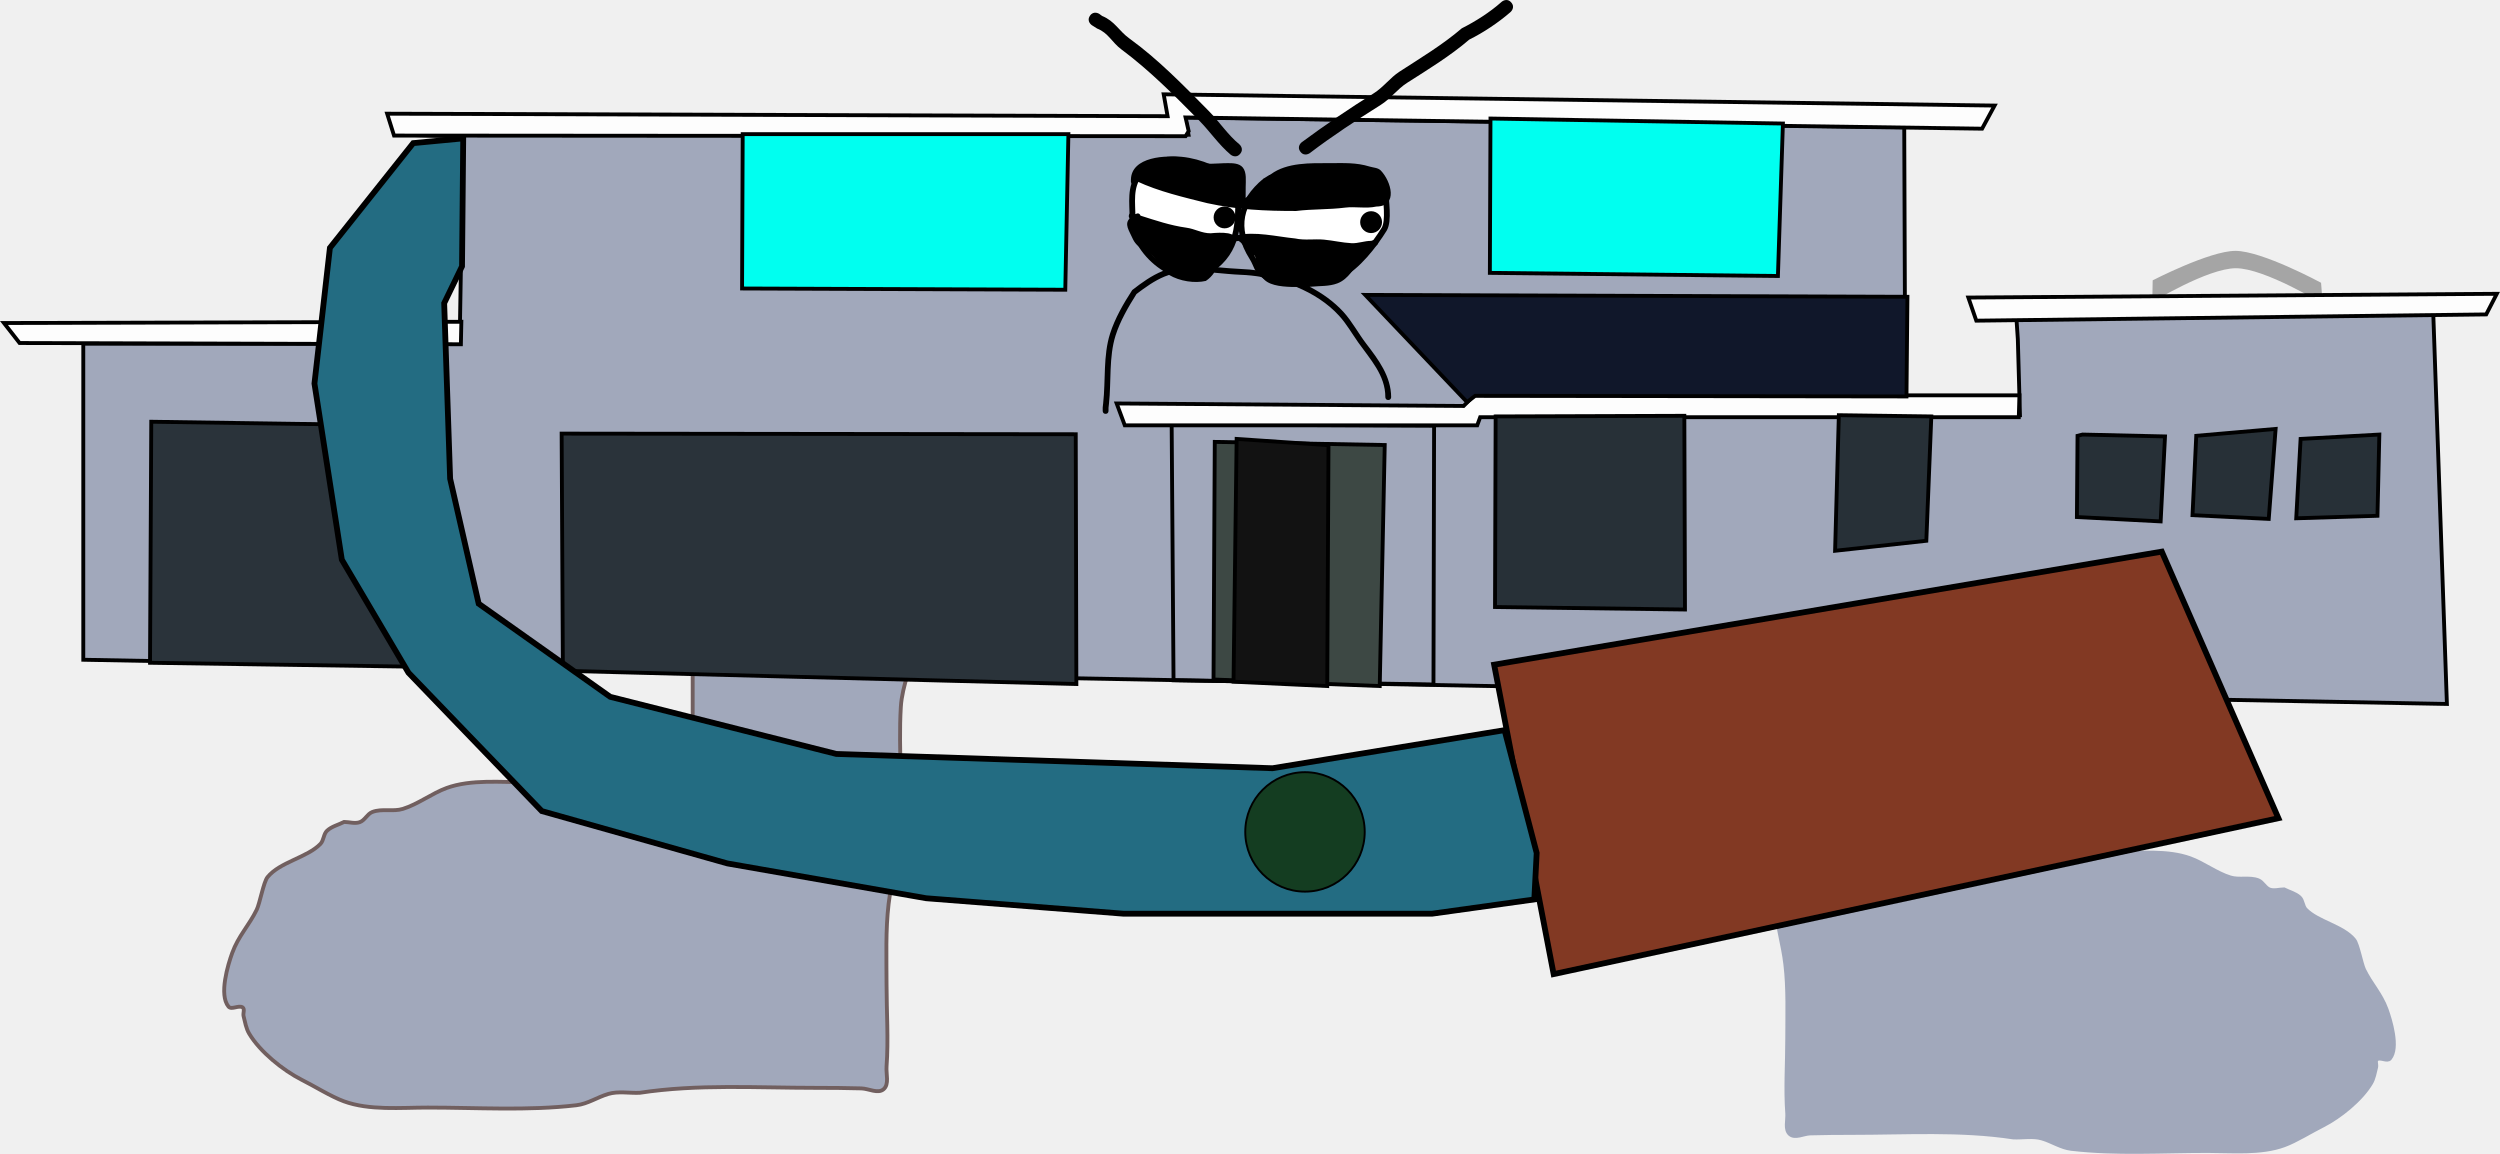
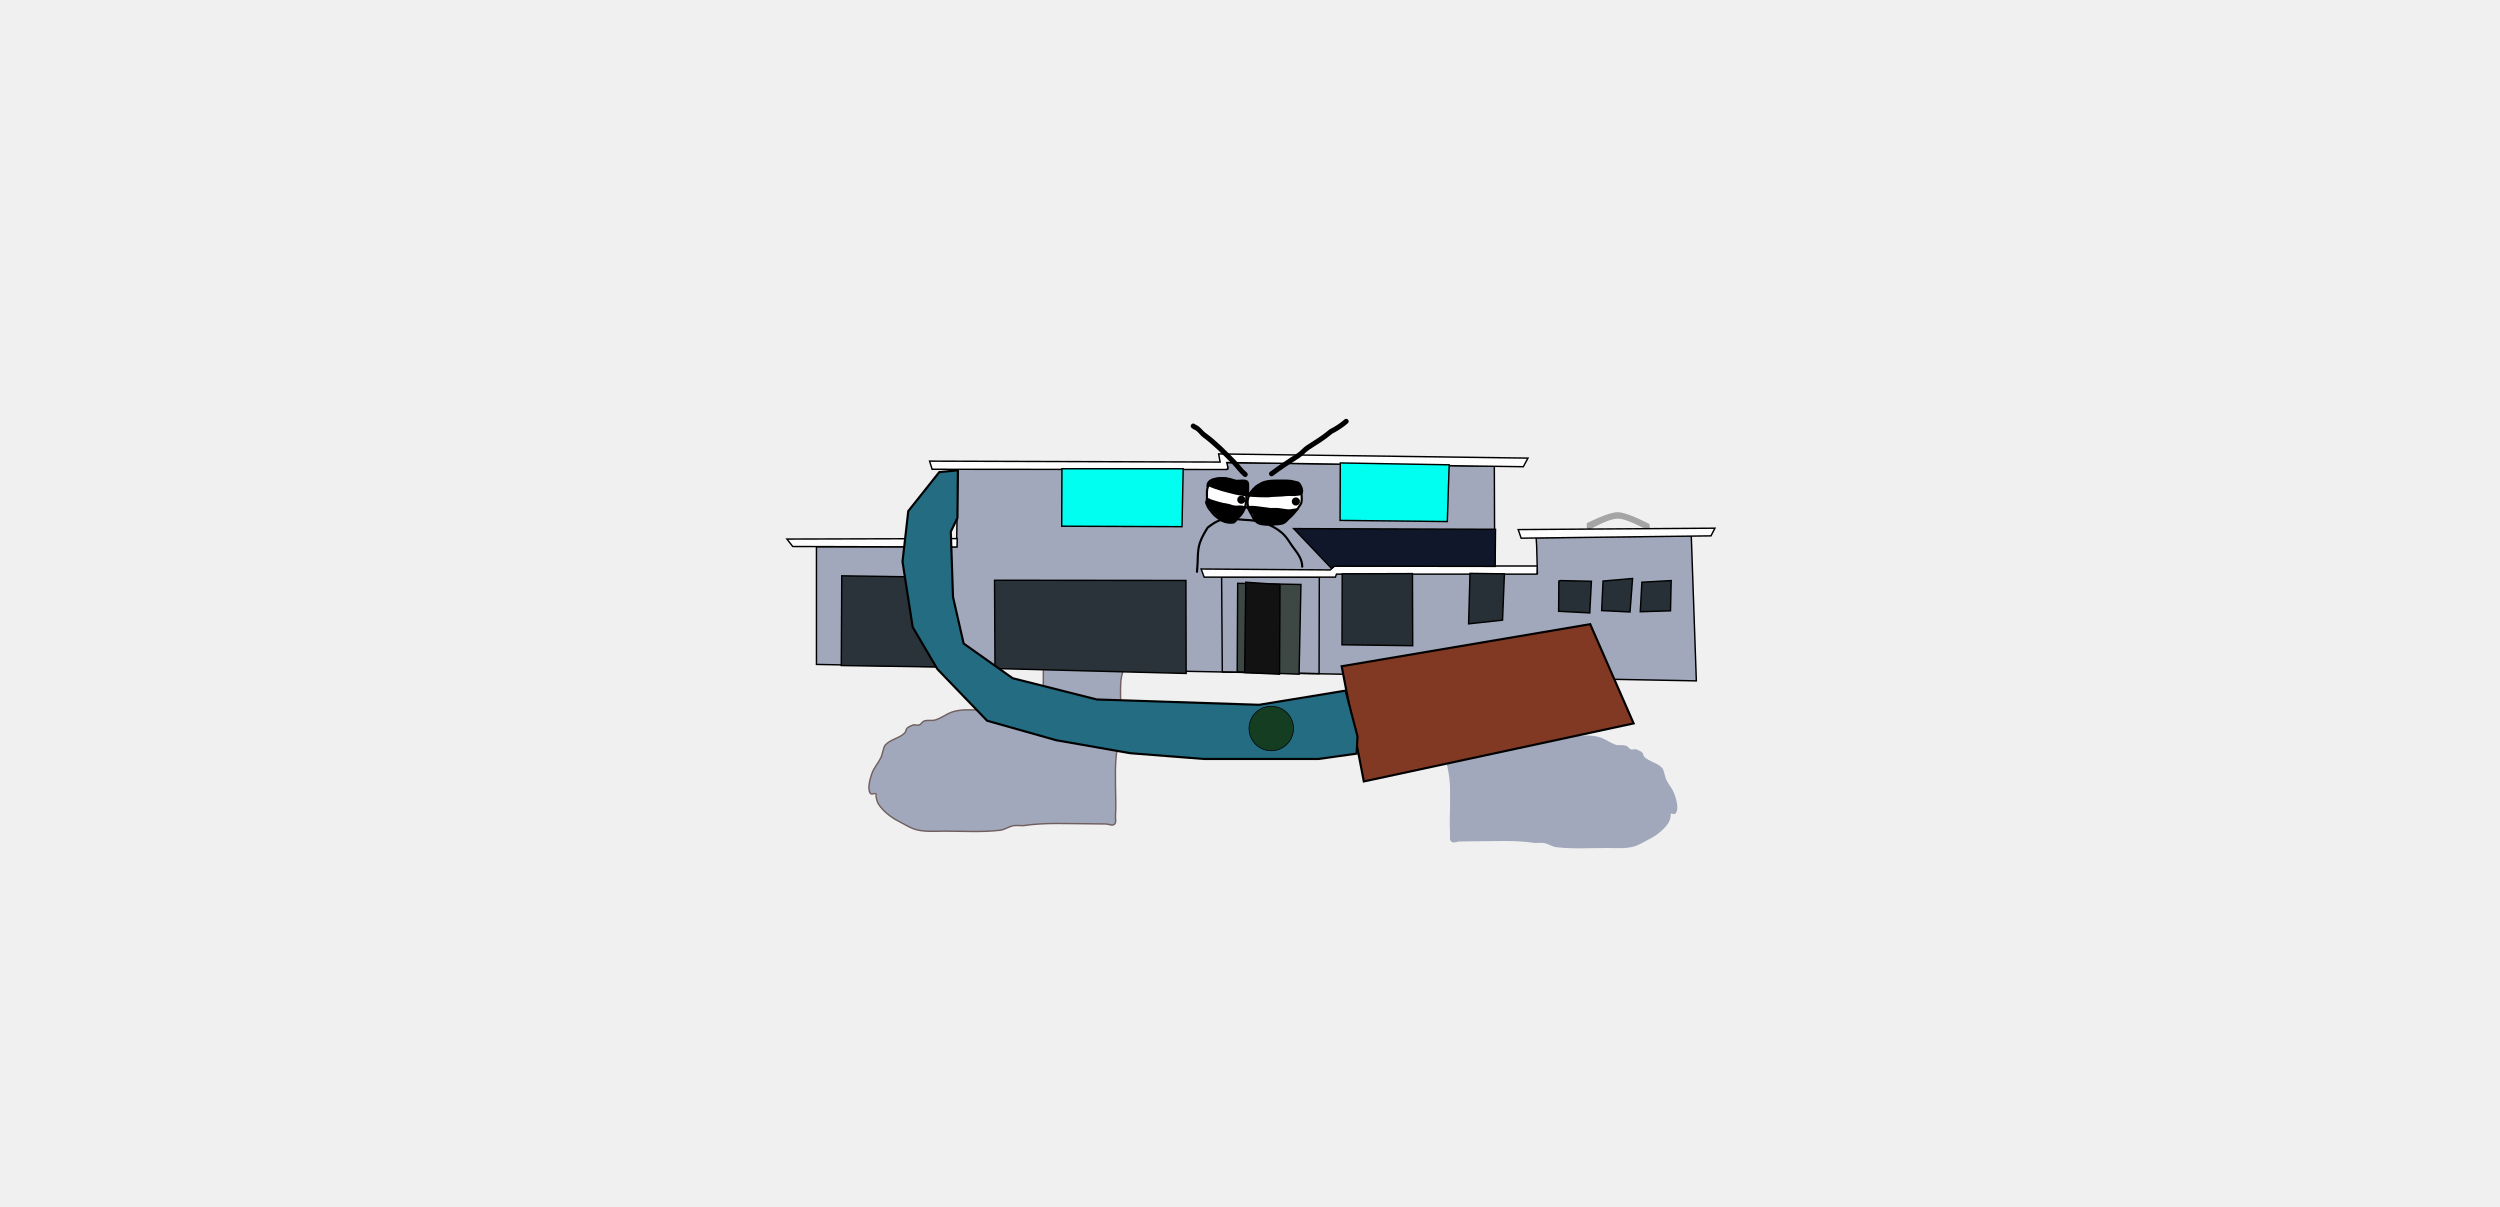
- <svg xmlns="http://www.w3.org/2000/svg" version="1.1" width="645.171" height="297.648" viewBox="0,0,645.171,297.648">
-   <g transform="translate(2.04403,-52.16844)">
+ <svg xmlns="http://www.w3.org/2000/svg" version="1.1" width="1733.093" height="836.336" viewBox="0,0,1733.093,836.336">
+   <g transform="translate(546.5466,238.1682)">
    <g data-paper-data="{&quot;isPaintingLayer&quot;:true}" stroke-linejoin="miter" stroke-miterlimit="10" stroke-dasharray="" stroke-dashoffset="0" style="mix-blend-mode: normal">
      <path d="M237.85,153.836c0.37,-1.327 -0.18,-2.916 0.526,-4.099c0.764,-1.279 2.422,-1.741 3.545,-2.72c0.511,-0.446 1.929,-1.207 1.335,-1.536c-0.778,-0.431 -1.638,0.765 -2.52,0.88c-1.249,0.163 -2.535,0.246 -3.84,0.28c-0.252,4.227 -2.333,6.865 -3.167,10.982c-0.143,0.704 -0.256,1.427 -0.345,2.164c1.899,-1.957 3.713,-3.252 4.465,-5.951zM233.529,178.16c0,13.284 0,26.569 0,39.853c-0.036,5.961 -2.752,10.75 -3.101,16.634c-0.668,11.27 0.653,22.733 -0.298,33.962c-0.477,5.633 -2.187,11.173 -2.849,16.788c-0.811,6.885 -0.536,13.886 -0.536,20.801c0,6.998 0.518,14.222 0,21.199c-0.146,1.963 0.735,4.565 -0.75,5.857c-1.446,1.258 -3.831,-0.149 -5.748,-0.204c-3.91,-0.111 -7.822,-0.142 -11.733,-0.142c-15.113,0 -30.537,-1.009 -45.483,1.279c-2.697,0.118 -5.504,-0.471 -8.093,0.293c-2.785,0.822 -5.326,2.576 -8.21,2.914c-12.596,1.478 -25.72,0.601 -38.38,0.601c-6.907,0 -15.084,0.805 -21.676,-1.625c-3.354,-1.237 -7.635,-3.935 -10.938,-5.583c-4.706,-2.394 -10.693,-7.192 -13.478,-11.88c-0.808,-1.359 -1.06,-2.985 -1.445,-4.518c-0.183,-0.732 0.385,-1.846 -0.253,-2.248c-1.024,-0.647 -2.853,0.726 -3.63,-0.205c-2.521,-3.023 -0.134,-10.827 0.956,-13.839c1.581,-4.371 4.363,-7.132 6.329,-11.18c0.788,-1.621 1.768,-7.134 2.776,-8.38c3.175,-3.927 10.308,-5.077 13.666,-8.588c0.879,-0.919 0.78,-2.544 1.712,-3.408c1.21,-1.122 2.936,-1.507 4.404,-2.26c1.342,0.021 2.759,0.508 4.025,0.063c1.303,-0.459 1.931,-2.106 3.215,-2.613c2.47,-0.974 5.389,-0.026 7.924,-0.816c3.926,-1.224 7.498,-4.008 11.271,-5.388c6.254,-2.288 14.148,-1.478 20.688,-1.478c11.871,0 23.742,0 35.614,0c2.175,0 4.637,1.41 6.517,0.317c1.21,-0.704 0.692,-5.677 0.691,-5.828c-0.03,-4.239 0,-8.48 0,-12.719c0,-18.655 0,-37.31 0,-55.964c0,-5.43 1.42,-12.931 0.057,-18.168c-0.697,-2.679 -1.735,-5.35 -1.753,-8.119c-0.009,-1.371 -0.115,-9.138 0.502,-9.85c2.167,-2.501 10.404,-1.57 13.468,-1.597c11.876,-0.105 23.758,-0 35.634,-0c5.289,0 10.841,-0.455 16.111,0c2.001,0.173 4.896,-0.823 5.959,0.88c1.173,1.879 -0.317,4.547 -1.346,6.508c-0.622,1.184 -2.573,1.175 -3.281,2.31c-0.561,0.9 0.162,2.161 -0.142,3.177c-1.142,3.827 -2.162,4.19 -4.819,6.72l-0.199,3.093c0,0 -0.219,2.108 -2.328,1.889c-0.742,-0.077 -1.196,-0.388 -1.472,-0.759c0.045,4.157 0.42,8.428 0.42,12.218z" data-paper-data="{&quot;index&quot;:null}" fill="#a1a8bb" fill-rule="nonzero" stroke="#715f5f" stroke-width="1" stroke-linecap="butt" />
      <path d="M453.104,185.977c-0.081,-0.676 -0.185,-1.337 -0.316,-1.982c-0.764,-3.77 -2.67,-6.187 -2.901,-10.058c-1.196,-0.031 -2.373,-0.107 -3.517,-0.256c-0.808,-0.105 -1.595,-1.201 -2.308,-0.806c-0.544,0.301 0.755,0.998 1.223,1.407c1.028,0.897 2.547,1.32 3.247,2.492c0.647,1.083 0.143,2.539 0.482,3.754c0.689,2.472 2.35,3.659 4.09,5.451zM453.356,191.613c-0.253,0.34 -0.669,0.625 -1.348,0.695c-1.931,0.201 -2.132,-1.73 -2.132,-1.73l-0.182,-2.833c-2.433,-2.317 -3.368,-2.65 -4.413,-6.155c-0.278,-0.93 0.384,-2.086 -0.13,-2.91c-0.648,-1.039 -2.436,-1.031 -3.005,-2.116c-0.943,-1.797 -2.307,-4.24 -1.233,-5.961c0.974,-1.56 3.626,-0.648 5.458,-0.806c4.827,-0.417 9.912,0 14.756,0c10.878,0 21.76,-0.096 32.638,0c2.806,0.025 10.351,-0.828 12.335,1.463c0.565,0.652 0.468,7.766 0.46,9.021c-0.016,2.536 -0.966,4.982 -1.605,7.436c-1.249,4.796 0.052,11.667 0.052,16.64c0,17.086 0,34.172 0,51.258c0,3.883 0.028,7.767 0,11.65c-0.001,0.139 -0.476,4.694 0.632,5.338c1.722,1.001 3.977,-0.29 5.969,-0.29c10.873,0 21.746,0 32.619,0c5.99,0 13.22,-0.742 18.948,1.353c3.456,1.264 6.728,3.814 10.324,4.935c2.322,0.724 4.995,-0.144 7.258,0.748c1.177,0.464 1.752,1.973 2.945,2.393c1.159,0.408 2.458,-0.038 3.687,-0.058c1.344,0.69 2.925,1.043 4.033,2.07c0.854,0.792 0.763,2.28 1.568,3.122c3.075,3.216 9.609,4.269 12.517,7.866c0.923,1.141 1.821,6.19 2.542,7.675c1.801,3.708 4.348,6.236 5.797,10.24c0.998,2.759 3.185,9.907 0.875,12.676c-0.711,0.852 -2.386,-0.405 -3.325,0.188c-0.584,0.369 -0.063,1.389 -0.231,2.059c-0.352,1.405 -0.583,2.893 -1.323,4.138c-2.551,4.294 -8.034,8.688 -12.345,10.881c-3.025,1.509 -6.946,3.98 -10.018,5.113c-6.037,2.226 -13.527,1.488 -19.853,1.488c-11.595,-0 -23.615,0.803 -35.152,-0.551c-2.642,-0.31 -4.969,-1.916 -7.52,-2.669c-2.371,-0.7 -4.942,-0.16 -7.413,-0.268c-13.689,-2.096 -27.817,-1.171 -41.658,-1.172c-3.582,-0 -7.165,0.029 -10.747,0.13c-1.755,0.05 -3.94,1.339 -5.264,0.187c-1.36,-1.183 -0.553,-3.567 -0.687,-5.365c-0.474,-6.39 0,-13.006 0,-19.416c0,-6.334 0.251,-12.746 -0.491,-19.052c-0.606,-5.143 -2.172,-10.217 -2.609,-15.376c-0.871,-10.285 0.339,-20.784 -0.273,-31.106c-0.319,-5.39 -2.807,-9.776 -2.84,-15.236c0,-12.167 0,-24.335 0,-36.502c0,-3.471 0.343,-7.383 0.384,-11.19z" data-paper-data="{&quot;index&quot;:null}" fill="#a1a8bb" fill-rule="nonzero" stroke="#a1a8bb" stroke-width="1" stroke-linecap="butt" />
      <path d="M415.56,129.591v0.715h-0.715z" data-paper-data="{&quot;index&quot;:null}" fill="#000000" fill-rule="nonzero" stroke="none" stroke-width="1" stroke-linecap="butt" opacity="0.966" />
-       <path d="M447.273,141.037h0.715z" data-paper-data="{&quot;index&quot;:null}" fill="#000000" fill-rule="nonzero" stroke="none" stroke-width="1" stroke-linecap="butt" opacity="0.966" />
+       <path d="M447.988,141.037h-0.715z" data-paper-data="{&quot;index&quot;:null}" fill="#000000" fill-rule="nonzero" stroke="none" stroke-width="1" stroke-linecap="butt" opacity="0.966" />
      <path d="M479.463,240.23l2.146,0.477l-0.477,1.669l-1.311,0.477l-0.835,-1.311z" data-paper-data="{&quot;index&quot;:null}" fill="#fe00ff" fill-rule="evenodd" stroke="none" stroke-width="1" stroke-linecap="butt" opacity="0.004" />
      <path d="M553.39,130.143l0.104,-5.627c0,0 14.716,-7.607 21.363,-7.607c6.887,0 22.093,8.233 22.093,8.233l0.417,5.419c0,0 -14.975,-9.171 -22.405,-9.171c-7.222,0 -21.572,8.754 -21.572,8.754z" data-paper-data="{&quot;index&quot;:null}" fill="#a5a5a5" fill-rule="nonzero" stroke="#000000" stroke-width="0" stroke-linecap="butt" />
      <path d="M19.449,222.43v-81.571h97.125l0.899,-53.436l-17.697,-0.553l180.562,0.138l24.333,-0.069l-0.83,-4.424l185.54,2.489l0.277,74.313h29.587l-0.553,-19.632l-0.346,-5.115l107.563,-1.383l3.516,100.65z" data-paper-data="{&quot;index&quot;:null}" fill="#a1a8bb" fill-rule="nonzero" stroke="#000000" stroke-width="1" stroke-linecap="round" />
      <path d="M36.672,223.211l0.323,-62.204l66.437,0.968l1.29,62.244z" data-paper-data="{&quot;index&quot;:null}" fill="#2a333a" fill-rule="nonzero" stroke="#000000" stroke-width="1" stroke-linecap="round" />
      <path d="M143.221,226.154l-0.323,-62.083l132.672,0.161l0.161,64.461l-131.503,-3.386z" data-paper-data="{&quot;index&quot;:null}" fill="#2a333a" fill-rule="nonzero" stroke="#000000" stroke-width="1" stroke-linecap="round" />
      <path d="M300.807,227.727l-0.484,-66.034l67.727,0.323l-0.161,66.8z" data-paper-data="{&quot;index&quot;:null}" fill="none" fill-rule="nonzero" stroke="#000000" stroke-width="1" stroke-linecap="round" />
      <path d="M311.127,227.525l0.323,-61.317l43.861,0.806l-1.29,62.204z" data-paper-data="{&quot;index&quot;:null}" fill="#3d4844" fill-rule="nonzero" stroke="#000000" stroke-width="1" stroke-linecap="round" />
      <path d="M316.287,228.089l0.806,-62.647l23.704,1.613l-0.323,62.164z" data-paper-data="{&quot;index&quot;:null}" fill="#121212" fill-rule="nonzero" stroke="#000000" stroke-width="1" stroke-linecap="round" />
      <path d="M379.177,161.935h-90.948l-2.096,-5.644l89.537,0.645l2.741,-2.741h140.695l-0.161,5.644h-139.001z" data-paper-data="{&quot;index&quot;:null}" fill="#fdfdfd" fill-rule="nonzero" stroke="#000000" stroke-width="1" stroke-linecap="round" />
      <path d="M505.923,128.958l136.381,-0.968l-2.741,5.321l-131.584,1.613z" data-paper-data="{&quot;index&quot;:null}" fill="#fdfdfd" fill-rule="nonzero" stroke="#000000" stroke-width="1" stroke-linecap="round" />
      <path d="M304.717,86.024l-0.806,1.29l-204.269,-0.161l-1.774,-5.644l201.407,0.645l-1.008,-5.644l214.428,2.903l-3.225,5.966l-205.559,-2.903z" data-paper-data="{&quot;index&quot;:null}" fill="#fdfdfd" fill-rule="nonzero" stroke="#000000" stroke-width="1" stroke-linecap="round" />
      <path d="M273.676,86.79l-0.806,40.152l-83.409,-0.323l0.161,-39.83z" data-paper-data="{&quot;index&quot;:null}" fill="#00fff0" fill-rule="nonzero" stroke="#000000" stroke-width="1" stroke-linecap="round" />
      <path d="M458.07,84.049l-1.29,39.346l-74.338,-0.806l0.161,-39.83z" data-paper-data="{&quot;index&quot;:null}" fill="#00fff0" fill-rule="nonzero" stroke="#000000" stroke-width="1" stroke-linecap="round" />
      <path d="M489.958,154.477l-111.306,-0.161l-2.096,1.613l-26.284,-27.655l139.929,0.484z" data-paper-data="{&quot;index&quot;:null}" fill="#10172a" fill-rule="nonzero" stroke="#000000" stroke-width="1" stroke-linecap="round" />
      <path d="M535.392,164.313l21.286,0.484l-1.129,21.931l-21.608,-1.129l0.161,-20.963z" data-paper-data="{&quot;index&quot;:null}" fill="#273037" fill-rule="nonzero" stroke="#000000" stroke-width="1" stroke-linecap="round" />
      <path d="M585.22,162.862l-1.774,23.221l-19.673,-0.968l0.968,-20.479z" data-paper-data="{&quot;index&quot;:null}" fill="#273037" fill-rule="nonzero" stroke="#000000" stroke-width="1" stroke-linecap="round" />
      <path d="M611.988,164.313l-0.484,20.963l-20.963,0.645l1.129,-20.479z" data-paper-data="{&quot;index&quot;:null}" fill="#273037" fill-rule="nonzero" stroke="#000000" stroke-width="1" stroke-linecap="round" />
      <path d="M496.368,159.637l-1.29,32.09l-23.543,2.58l0.968,-34.992z" data-paper-data="{&quot;index&quot;:null}" fill="#273037" fill-rule="nonzero" stroke="#000000" stroke-width="1" stroke-linecap="round" />
      <path d="M432.632,159.476l0.161,49.989l-49.021,-0.645l0.161,-49.183z" data-paper-data="{&quot;index&quot;:null}" fill="#273037" fill-rule="nonzero" stroke="#000000" stroke-width="1" stroke-linecap="round" />
      <path d="M116.896,141.012l-113.886,-0.323l-4.031,-5.16l118.038,-0.323z" data-paper-data="{&quot;index&quot;:null}" fill="#fdfdfd" fill-rule="nonzero" stroke="#000000" stroke-width="1" stroke-linecap="round" />
      <path d="M321.095,118.643c-4.801,-7.551 -3.124,-14.425 3.376,-19.79c0.078,-0.031 0.122,-0.054 0.122,-0.054l1.23,-0.76c5.954,-0.862 13.115,-1.877 19.109,-1.022c3.465,0.494 7.102,2.475 10.461,3.691c0.218,3.107 1.061,8.53 -0.237,10.63c-2.484,4.019 -6.972,9.837 -11.265,11.874c-5.362,2.14 -14.239,3.426 -19.599,0.134c-2.103,-1.292 -1.925,-2.703 -3.197,-4.703z" data-paper-data="{&quot;noHover&quot;:false,&quot;origItem&quot;:[&quot;Path&quot;,{&quot;applyMatrix&quot;:true,&quot;segments&quot;:[[[289.194,131.60388],[0,0],[0.61847,0.97267]],[[290.73983,133.87831],[-1.02306,-0.6283],[2.60738,1.60128]],[[300.21264,133.80412],[-2.60801,1.0407],[2.08825,-0.99077]],[[305.66653,128.07122],[-1.20826,1.95486],[0.63133,-1.02146]],[[305.78825,122.92616],[0.10594,1.5115],[-1.63383,-0.59116]],[[300.71919,121.15003],[1.68523,0.24023],[-2.91559,-0.41565]],[[291.48142,121.64145],[2.89631,-0.41929],[0,0]],[290.88616,122.00818],[[290.82704,122.03403],[0.03793,-0.01525],[-3.16173,2.6095]],[[289.194,131.60385],[-2.33531,-3.67269],[0,0]]],&quot;closed&quot;:true,&quot;fillColor&quot;:[0,0,0,1]}],&quot;index&quot;:null}" fill="#ffffff" fill-rule="nonzero" stroke="#000000" stroke-width="1.5" stroke-linecap="butt" />
      <path d="M317.757,100.19c-0.24,0.528 -0.238,1.037 -0.238,1.037l0.002,0.894c0,7.747 0.107,14.645 -7.124,19.661c-8.372,5.808 -20.321,-4.814 -20.175,-13.397c0,-3.881 -0.753,-7.875 1.777,-11.145c5.79,-7.484 19.562,-3.077 25.758,2.951z" data-paper-data="{&quot;noHover&quot;:false,&quot;origItem&quot;:[&quot;Path&quot;,{&quot;applyMatrix&quot;:true,&quot;segments&quot;:[[[273.13308,120.85315],[0,0],[-3.35674,-3.26583]],[[259.25756,119.26315],[3.13711,-4.05461],[-1.37074,1.77164]],[[258.30818,125.26701],[0,-2.1024],[-0.0792,4.65011]],[[269.16696,132.48038],[-4.53579,3.14676],[3.9174,-2.71774]],[[273.0029,121.89445],[0,4.1973],[0,0]],[273.0029,121.41265],[[273.13308,120.85314],[-0.13018,0.28622],[0,0]]],&quot;closed&quot;:true,&quot;fillColor&quot;:[0,0,0,1]}],&quot;index&quot;:null}" fill="#ffffff" fill-rule="nonzero" stroke="#000000" stroke-width="1.5" stroke-linecap="butt" />
      <path d="M311.154,108.275c0,-1.559 1.264,-2.823 2.823,-2.823c1.559,0 2.823,1.264 2.823,2.823c0,1.559 -1.264,2.823 -2.823,2.823c-1.559,0 -2.823,-1.264 -2.823,-2.823z" data-paper-data="{&quot;index&quot;:null}" fill="#000000" fill-rule="nonzero" stroke="none" stroke-width="1" stroke-linecap="butt" />
      <path d="M348.971,109.496c0,-1.559 1.264,-2.823 2.823,-2.823c1.559,0 2.823,1.264 2.823,2.823c0,1.559 -1.264,2.823 -2.823,2.823c-1.559,0 -2.823,-1.264 -2.823,-2.823z" data-paper-data="{&quot;index&quot;:null}" fill="#000000" fill-rule="nonzero" stroke="none" stroke-width="1" stroke-linecap="butt" />
      <path d="M279.234,56.242c0.969,-1.453 2.422,-0.484 2.422,-0.484l0.728,0.53c3.288,1.343 4.301,3.837 7.024,5.804c7.406,5.349 13.991,12.127 20.466,18.692c2.755,2.793 4.905,6.142 7.907,8.616c0,0 1.342,1.118 0.224,2.46c-1.118,1.342 -2.46,0.224 -2.46,0.224c-3.09,-2.601 -5.308,-5.959 -8.16,-8.848c-6.375,-6.46 -12.842,-12.976 -20.05,-18.331c-2.446,-1.818 -3.335,-4.238 -6.248,-5.373l-1.368,-0.867c0,0 -1.453,-0.969 -0.484,-2.422z" data-paper-data="{&quot;index&quot;:null}" fill="#000000" fill-rule="nonzero" stroke="none" stroke-width="1" stroke-linecap="butt" />
      <path d="M387.954,52.798c1.15,1.314 -0.164,2.464 -0.164,2.464l-0.166,0.145c-3.053,2.641 -6.838,5.164 -10.497,6.981c-4.956,4.248 -10.523,7.635 -16.06,11.172c-2.512,1.605 -4.2,4.051 -6.769,5.666c-6.155,3.869 -12.589,8.084 -18.304,12.443c0,0 -1.397,1.048 -2.445,-0.349c-1.048,-1.397 0.349,-2.445 0.349,-2.445c5.882,-4.353 12.257,-8.703 18.539,-12.605c2.543,-1.58 4.198,-3.996 6.684,-5.611c5.522,-3.587 11.102,-6.92 16.074,-11.182c3.514,-1.768 7.224,-4.124 10.129,-6.7l0.166,-0.145c0,0 1.314,-1.15 2.464,0.164z" data-paper-data="{&quot;index&quot;:null}" fill="#000000" fill-rule="nonzero" stroke="none" stroke-width="1" stroke-linecap="butt" />
      <path d="M585.94,263.322l-187.039,40.233l-15.356,-79.853l172.297,-29.177z" fill="#823923" fill-rule="nonzero" stroke="#000000" stroke-width="1.5" stroke-linecap="round" />
      <path d="M394.524,272.305l-0.614,11.978l-26.413,3.686h-79.545l-50.983,-3.993l-51.29,-8.983l-47.912,-13.514l-34.398,-35.703l-17.199,-29.177l-7.064,-45.455l3.993,-35.012l21.499,-27.027l12.899,-1.228l-0.307,33.016l-4.607,9.521l1.536,45.301l7.371,32.248l33.937,24.033l58.354,14.742l112.561,3.686l59.889,-9.828z" fill="#236c82" fill-rule="nonzero" stroke="#000000" stroke-width="1.5" stroke-linecap="round" />
      <path d="M292.191,107.615c0.042,0.07 0.072,0.138 0.092,0.202c3.93,1.244 7.675,2.533 11.849,3.112c2.243,0.311 3.941,1.441 6.223,1.443c1.497,-0.136 3.075,-0.236 4.566,0.01c0.438,0.072 1.129,0.398 1.702,0.5c0.082,0.004 0.169,0.014 0.259,0.029c0.095,0.004 0.185,-0.003 0.266,-0.022c4.665,-1.076 10.237,0.338 15.065,0.821c2.418,0.534 4.961,0.07 7.433,0.302c2.369,0.222 4.71,0.794 7.1,0.918c1.659,0.086 3.371,-0.612 5.065,-0.605l0.818,-0.273c0.079,-0.029 0.165,-0.044 0.254,-0.044c0.414,0 0.75,0.336 0.75,0.75c0,0.23 -0.103,0.435 -0.266,0.573l-0.713,0.611l-0.131,-0.153c-1.003,1.134 -2.197,1.986 -3.25,3.225c-1.903,2.239 -3.254,5.172 -6.174,6.281c-2.154,0.818 -4.488,0.634 -6.767,0.862c-0.128,0 -0.262,0.001 -0.401,0.003c3.286,1.689 6.276,3.844 8.692,6.464c2.284,2.5 3.881,5.593 5.947,8.282c3.091,4.024 6.373,8.378 6.397,13.742c0,0 0,0.75 -0.75,0.75c-0.75,0 -0.75,-0.75 -0.75,-0.75c0.029,-5.629 -3.95,-9.81 -6.97,-14.076c-1.631,-2.303 -3.073,-4.862 -4.98,-6.934c-2.917,-3.203 -6.772,-5.669 -10.972,-7.412c-3.043,0.014 -6.529,-0.219 -8.23,-1.805c-0.251,-0.234 -0.467,-0.486 -0.655,-0.754c-1.863,-0.323 -3.714,-0.517 -5.51,-0.583c-2.11,-0.078 -4.46,-0.34 -6.87,-0.544c-0.542,0.796 -1.202,1.515 -2.133,2.124c-2.852,0.669 -6.711,0.109 -9.493,-1.548c-0.38,0.118 -0.752,0.251 -1.116,0.401c-2.684,1.104 -4.983,2.79 -7.285,4.52c-2.076,3.288 -4.234,7.007 -5.409,10.726c-1.751,5.546 -1.07,11.9 -1.7,17.605c-0.039,0.345 -0.077,0.69 -0.116,1.034l0.001,0.815c0,0 -0.005,0.747 -0.75,0.75c-0.75,0 -0.75,-0.75 -0.75,-0.75l0.001,-0.898c0.041,-0.372 0.082,-0.745 0.123,-1.117c0.652,-5.82 -0.029,-12.267 1.772,-17.926c1.245,-3.913 3.489,-7.829 5.725,-11.255c2.451,-1.903 4.947,-3.725 7.845,-4.901c0.064,-0.026 0.128,-0.052 0.193,-0.077c-0.03,-0.027 -0.06,-0.055 -0.09,-0.083c-0.888,-0.829 -1.278,-2.062 -1.942,-2.982c-1.684,-2.332 -4.382,-2.193 -5.798,-5.025c-1.05,-2.36 -2.349,-3.949 -0.82,-5.472c-0.181,-0.135 -0.369,-0.382 -0.244,-0.798c0.216,-0.718 0.934,-0.503 0.934,-0.503c0.273,0.082 0.545,0.165 0.816,0.249l0.118,-0.071c0,0 0.643,-0.386 1.029,0.257zM321.79,118.169c-0.045,-0.004 -0.089,-0.012 -0.131,-0.024l-0.803,-0.201l0.02,-0.078c-0.127,-0.024 -0.25,-0.062 -0.368,-0.119c-0.565,-0.275 -1.74,-2.826 -2.919,-3.411c-0.08,0.013 -0.159,0.026 -0.238,0.04c-0.25,0.044 -0.509,0.067 -0.775,0.073c-0.246,0.279 -0.243,0.752 -0.436,1.023c-0.865,1.214 -2.109,1.986 -2.843,3.339c-0.435,0.802 -0.8,1.582 -1.187,2.319c2.125,0.18 4.194,0.384 6.096,0.454c1.52,0.056 3.073,0.2 4.635,0.432c-0.435,-1.239 -0.64,-2.603 -1.05,-3.849zM283.279,158.966l0.005,-0c-0.002,0 -0.003,0 -0.005,0z" fill="#000000" fill-rule="nonzero" stroke="none" stroke-width="0.5" stroke-linecap="butt" />
      <path d="M290.559,99.767c-0.75,0 -0.75,-0.75 -0.75,-0.75v-0.428c0.06,-6.028 9.162,-6.503 13.574,-5.736c1.091,0.19 1.797,0.735 2.922,0.87c2.943,1.156 5.487,0.539 8.52,0.547c1.256,0.003 2.929,0.01 3.854,1.12c1.056,1.268 0.75,3.533 0.75,5.054c0,0.031 0.005,2.593 -0.014,2.711c-0.005,0.03 -0.012,0.066 -0.023,0.105c0.157,-0.117 0.318,-0.206 0.382,-0.257c2.175,-1.799 3.863,-4.163 6.145,-5.858c4.156,-3.087 10.272,-2.875 15.169,-2.875c3.666,0 6.822,-0.2 10.356,0.89c0.944,0.291 2.137,0.269 2.871,1.035c2.65,2.768 4.532,9.21 -1.155,9.276c-2.69,0.598 -5.413,-0.062 -8.114,0.283c-4.166,0.532 -8.425,0.338 -12.618,0.862c-7.964,0.009 -15.175,-0.323 -22.914,-2.017c-6.033,-1.516 -12.526,-3.002 -18.204,-5.668v0.085c0,0 0,0.75 -0.75,0.75z" fill="#000000" fill-rule="nonzero" stroke="none" stroke-width="0.5" stroke-linecap="butt" />
      <path d="M319.321,266.857c0,-8.512 6.9,-15.412 15.412,-15.412c8.512,0 15.412,6.9 15.412,15.412c0,8.512 -6.9,15.412 -15.412,15.412c-8.512,0 -15.412,-6.9 -15.412,-15.412z" fill="#143d21" fill-rule="nonzero" stroke="#000000" stroke-width="0.5" stroke-linecap="butt" />
+       <path d="M-546.547,598.168v-836.336h1733.093v836.336z" fill="none" fill-rule="nonzero" stroke="#f00000" stroke-width="0" stroke-linecap="butt" />
    </g>
  </g>
</svg>
